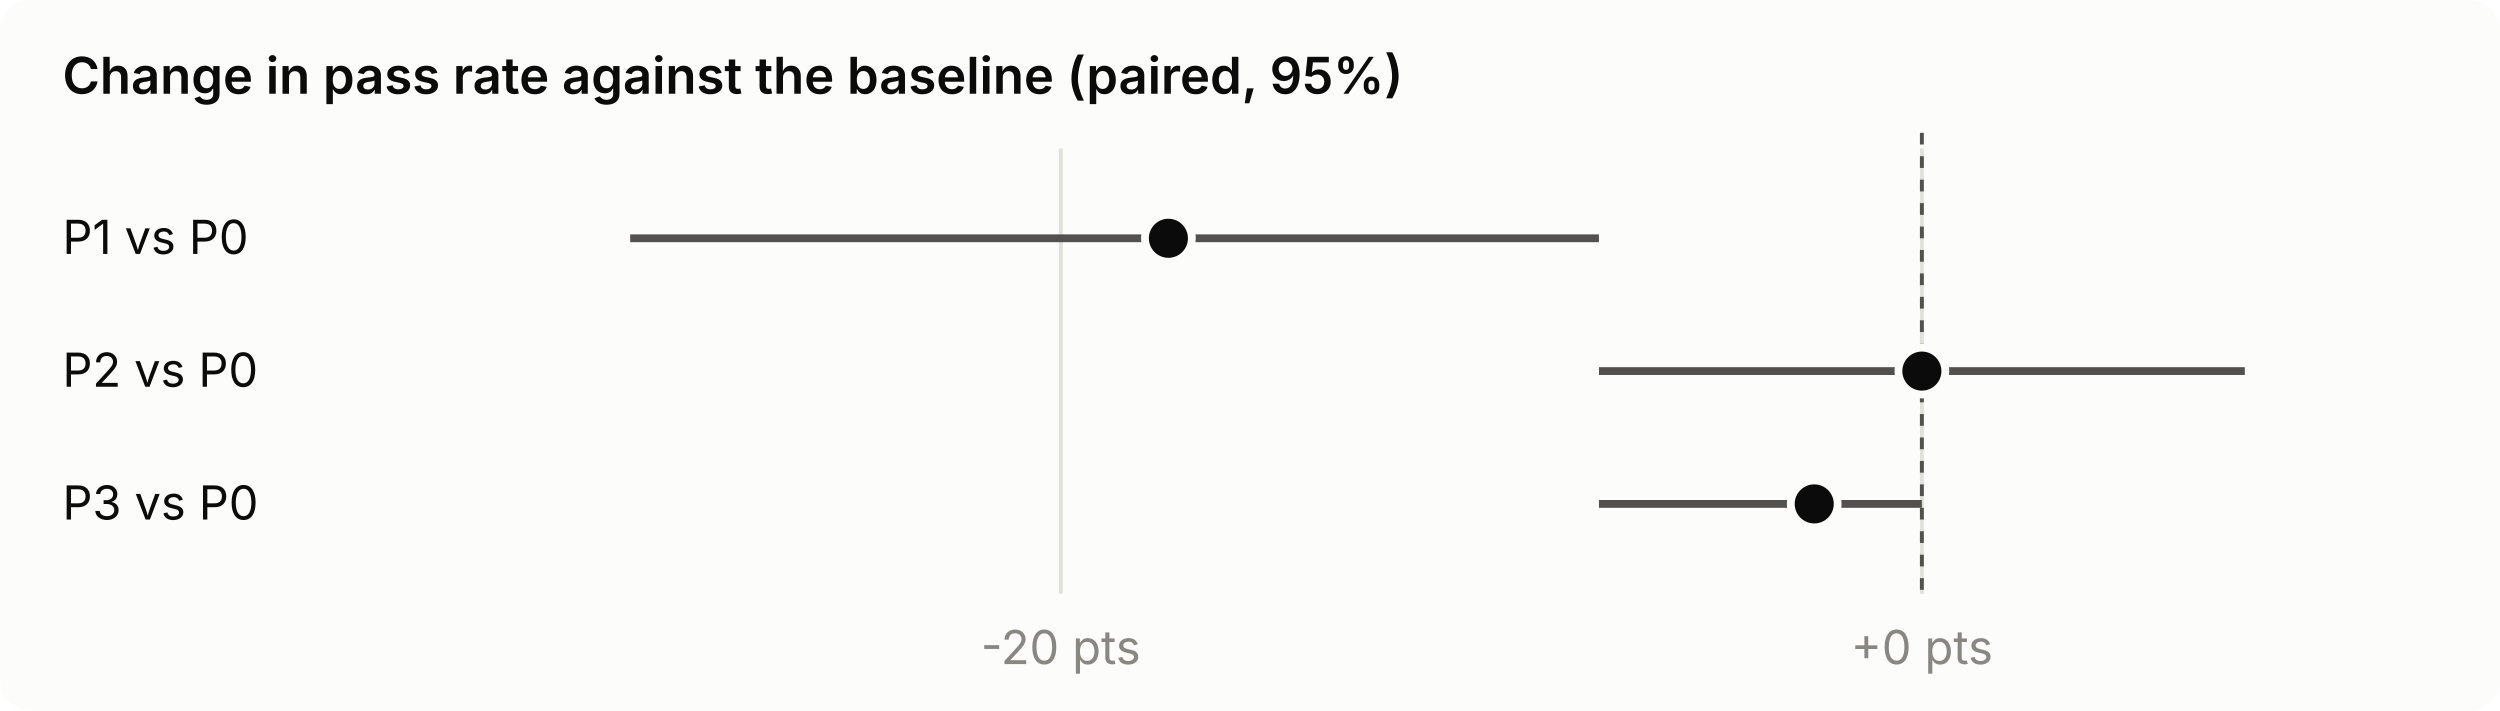
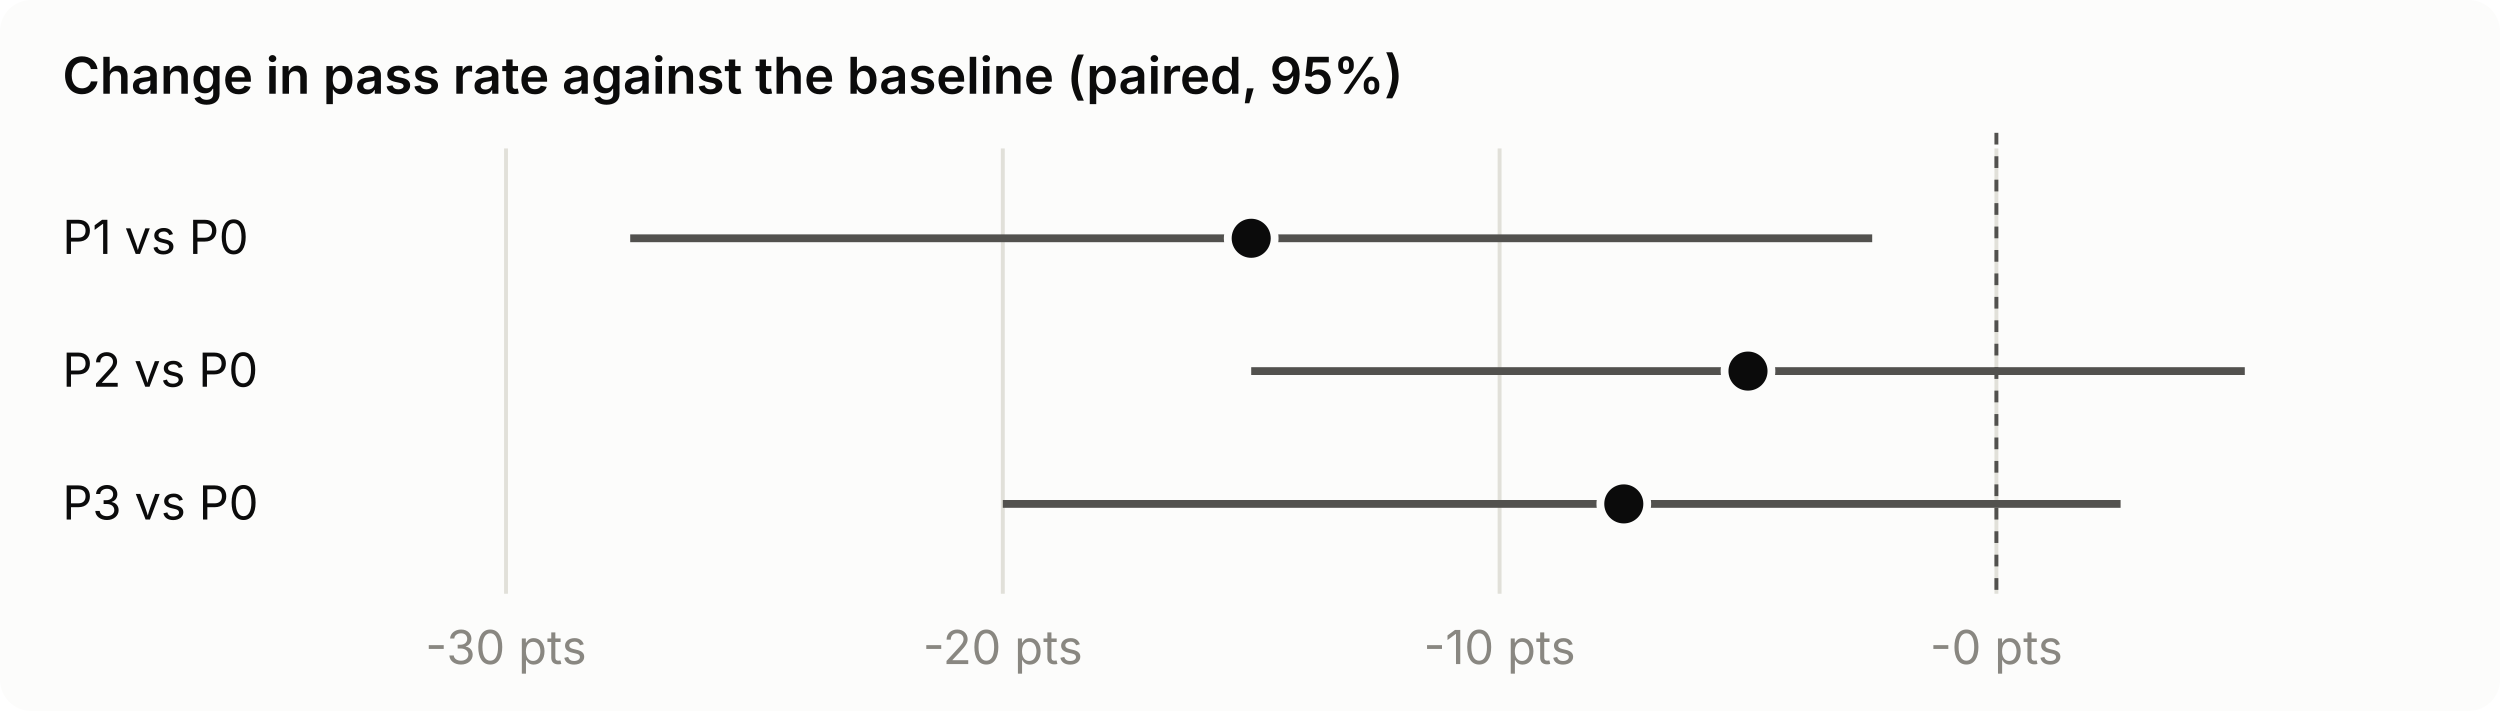
<svg xmlns="http://www.w3.org/2000/svg" viewBox="0 0 640 182" width="640" height="182" role="img" aria-label="Change in pass rate against the baseline (paired, 95%)">
  <style>
  .surface { fill: #fcfcfb; }
  .ink { fill: #0b0b0b; } .ink2 { fill: #52514e; } .muted { fill: #898781; }
  .grid { stroke: #e1e0d9; stroke-width: 1; } .axis { stroke: #c3c2b7; stroke-width: 1; }
  .zero { stroke: #52514e; stroke-width: 1; stroke-dasharray: 3 3; }
  .s1 { fill: #2a78d6; stroke: #2a78d6; } .s2 { fill: #eb6834; stroke: #eb6834; } .s3 { fill: #1baf7a; stroke: #1baf7a; }
  .dot { fill: #0b0b0b; stroke: #fcfcfb; stroke-width: 2; } .whisker { stroke: #52514e; stroke-width: 2; }
  .gap { stroke: #fcfcfb; stroke-width: 2; }
  text { font-family: system-ui, -apple-system, "Segoe UI", sans-serif; font-size: 12px; }
  .title { font-size: 13px; font-weight: 600; }
  .tab { font-variant-numeric: tabular-nums; }
  @media (prefers-color-scheme: dark) {
    .surface { fill: #1a1a19; }
    .ink { fill: #f0efec; } .ink2 { fill: #c3c2b7; }
    .grid { stroke: #2c2c2a; } .axis { stroke: #383835; } .zero { stroke: #c3c2b7; }
    .s1 { fill: #3987e5; stroke: #3987e5; } .s2 { fill: #d95926; stroke: #d95926; } .s3 { fill: #199e70; stroke: #199e70; }
    .dot { fill: #f0efec; stroke: #1a1a19; } .whisker { stroke: #c3c2b7; } .gap { stroke: #1a1a19; }
  }
</style>
  <rect class="surface" width="640" height="182" rx="8" />
  <text class="ink title" x="16" y="24">Change in pass rate against the baseline (paired, 95%)</text>
-   <line class="grid" x1="271.556" x2="271.556" y1="38" y2="152" />
-   <text class="muted tab" x="271.556" y="170" text-anchor="middle">-20 pts</text>
-   <line class="grid" x1="492.0" x2="492.0" y1="38" y2="152" />
-   <text class="muted tab" x="492.0" y="170" text-anchor="middle">+0 pts</text>
-   <line class="zero" x1="492.0" x2="492.0" y1="34" y2="152" />
+   <line class="grid" x1="129.538" x2="129.538" y1="38" y2="152" />
+   <text class="muted tab" x="129.538" y="170" text-anchor="middle">-30 pts</text>
+   <line class="grid" x1="256.718" x2="256.718" y1="38" y2="152" />
+   <text class="muted tab" x="256.718" y="170" text-anchor="middle">-20 pts</text>
+   <line class="grid" x1="383.897" x2="383.897" y1="38" y2="152" />
+   <text class="muted tab" x="383.897" y="170" text-anchor="middle">-10 pts</text>
+   <line class="grid" x1="511.077" x2="511.077" y1="38" y2="152" />
+   <text class="muted tab" x="511.077" y="170" text-anchor="middle">-0 pts</text>
+   <line class="zero" x1="511.077" x2="511.077" y1="34" y2="152" />
  <text class="ink" x="16" y="65.0">P1 vs P0</text>
-   <line class="whisker" x1="161.333" x2="409.333" y1="61.0" y2="61.0" />
-   <circle class="dot" cx="299.111" cy="61.0" r="6" />
+   <line class="whisker" x1="161.333" x2="479.282" y1="61.0" y2="61.0" />
+   <circle class="dot" cx="320.308" cy="61.0" r="6" />
  <text class="ink" x="16" y="99.0">P2 vs P0</text>
-   <line class="whisker" x1="409.333" x2="574.667" y1="95.0" y2="95.0" />
-   <circle class="dot" cx="492.0" cy="95.0" r="6" />
+   <line class="whisker" x1="320.308" x2="574.667" y1="95.0" y2="95.0" />
+   <circle class="dot" cx="447.487" cy="95.0" r="6" />
  <text class="ink" x="16" y="133.0">P3 vs P0</text>
-   <line class="whisker" x1="409.333" x2="492.0" y1="129.0" y2="129.0" />
-   <circle class="dot" cx="464.444" cy="129.0" r="6" />
+   <line class="whisker" x1="256.718" x2="542.872" y1="129.0" y2="129.0" />
+   <circle class="dot" cx="415.692" cy="129.0" r="6" />
</svg>
